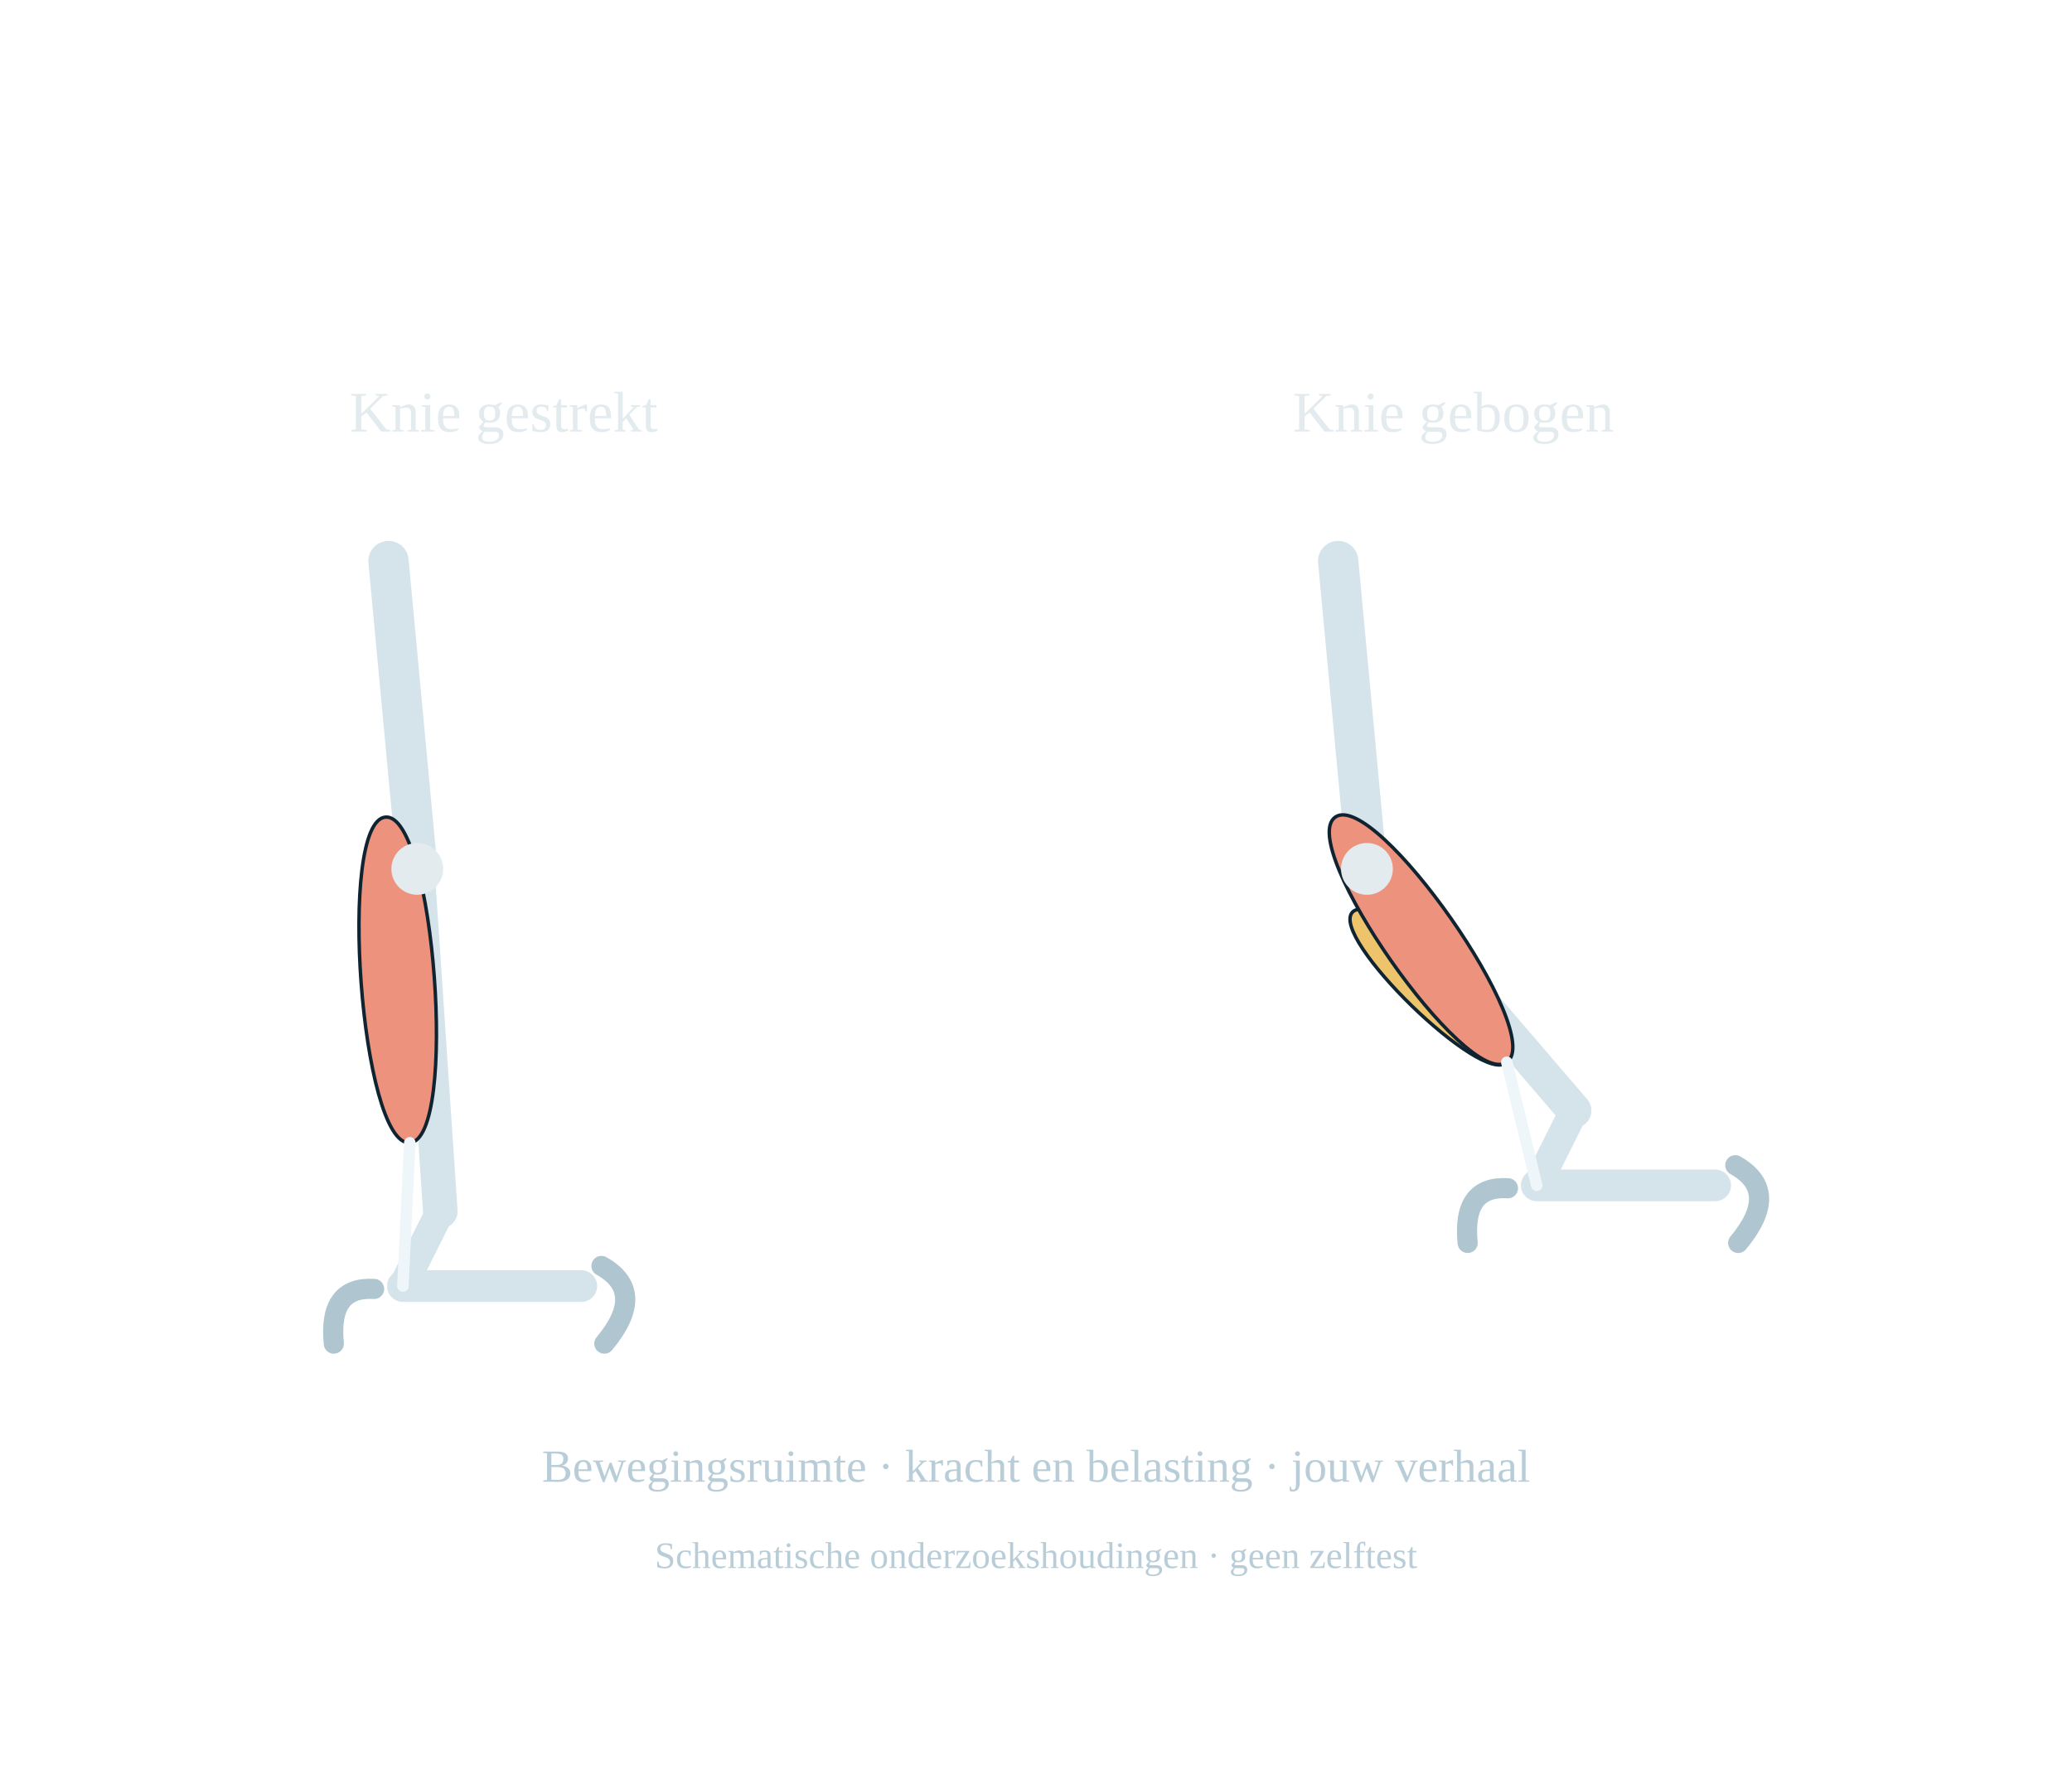
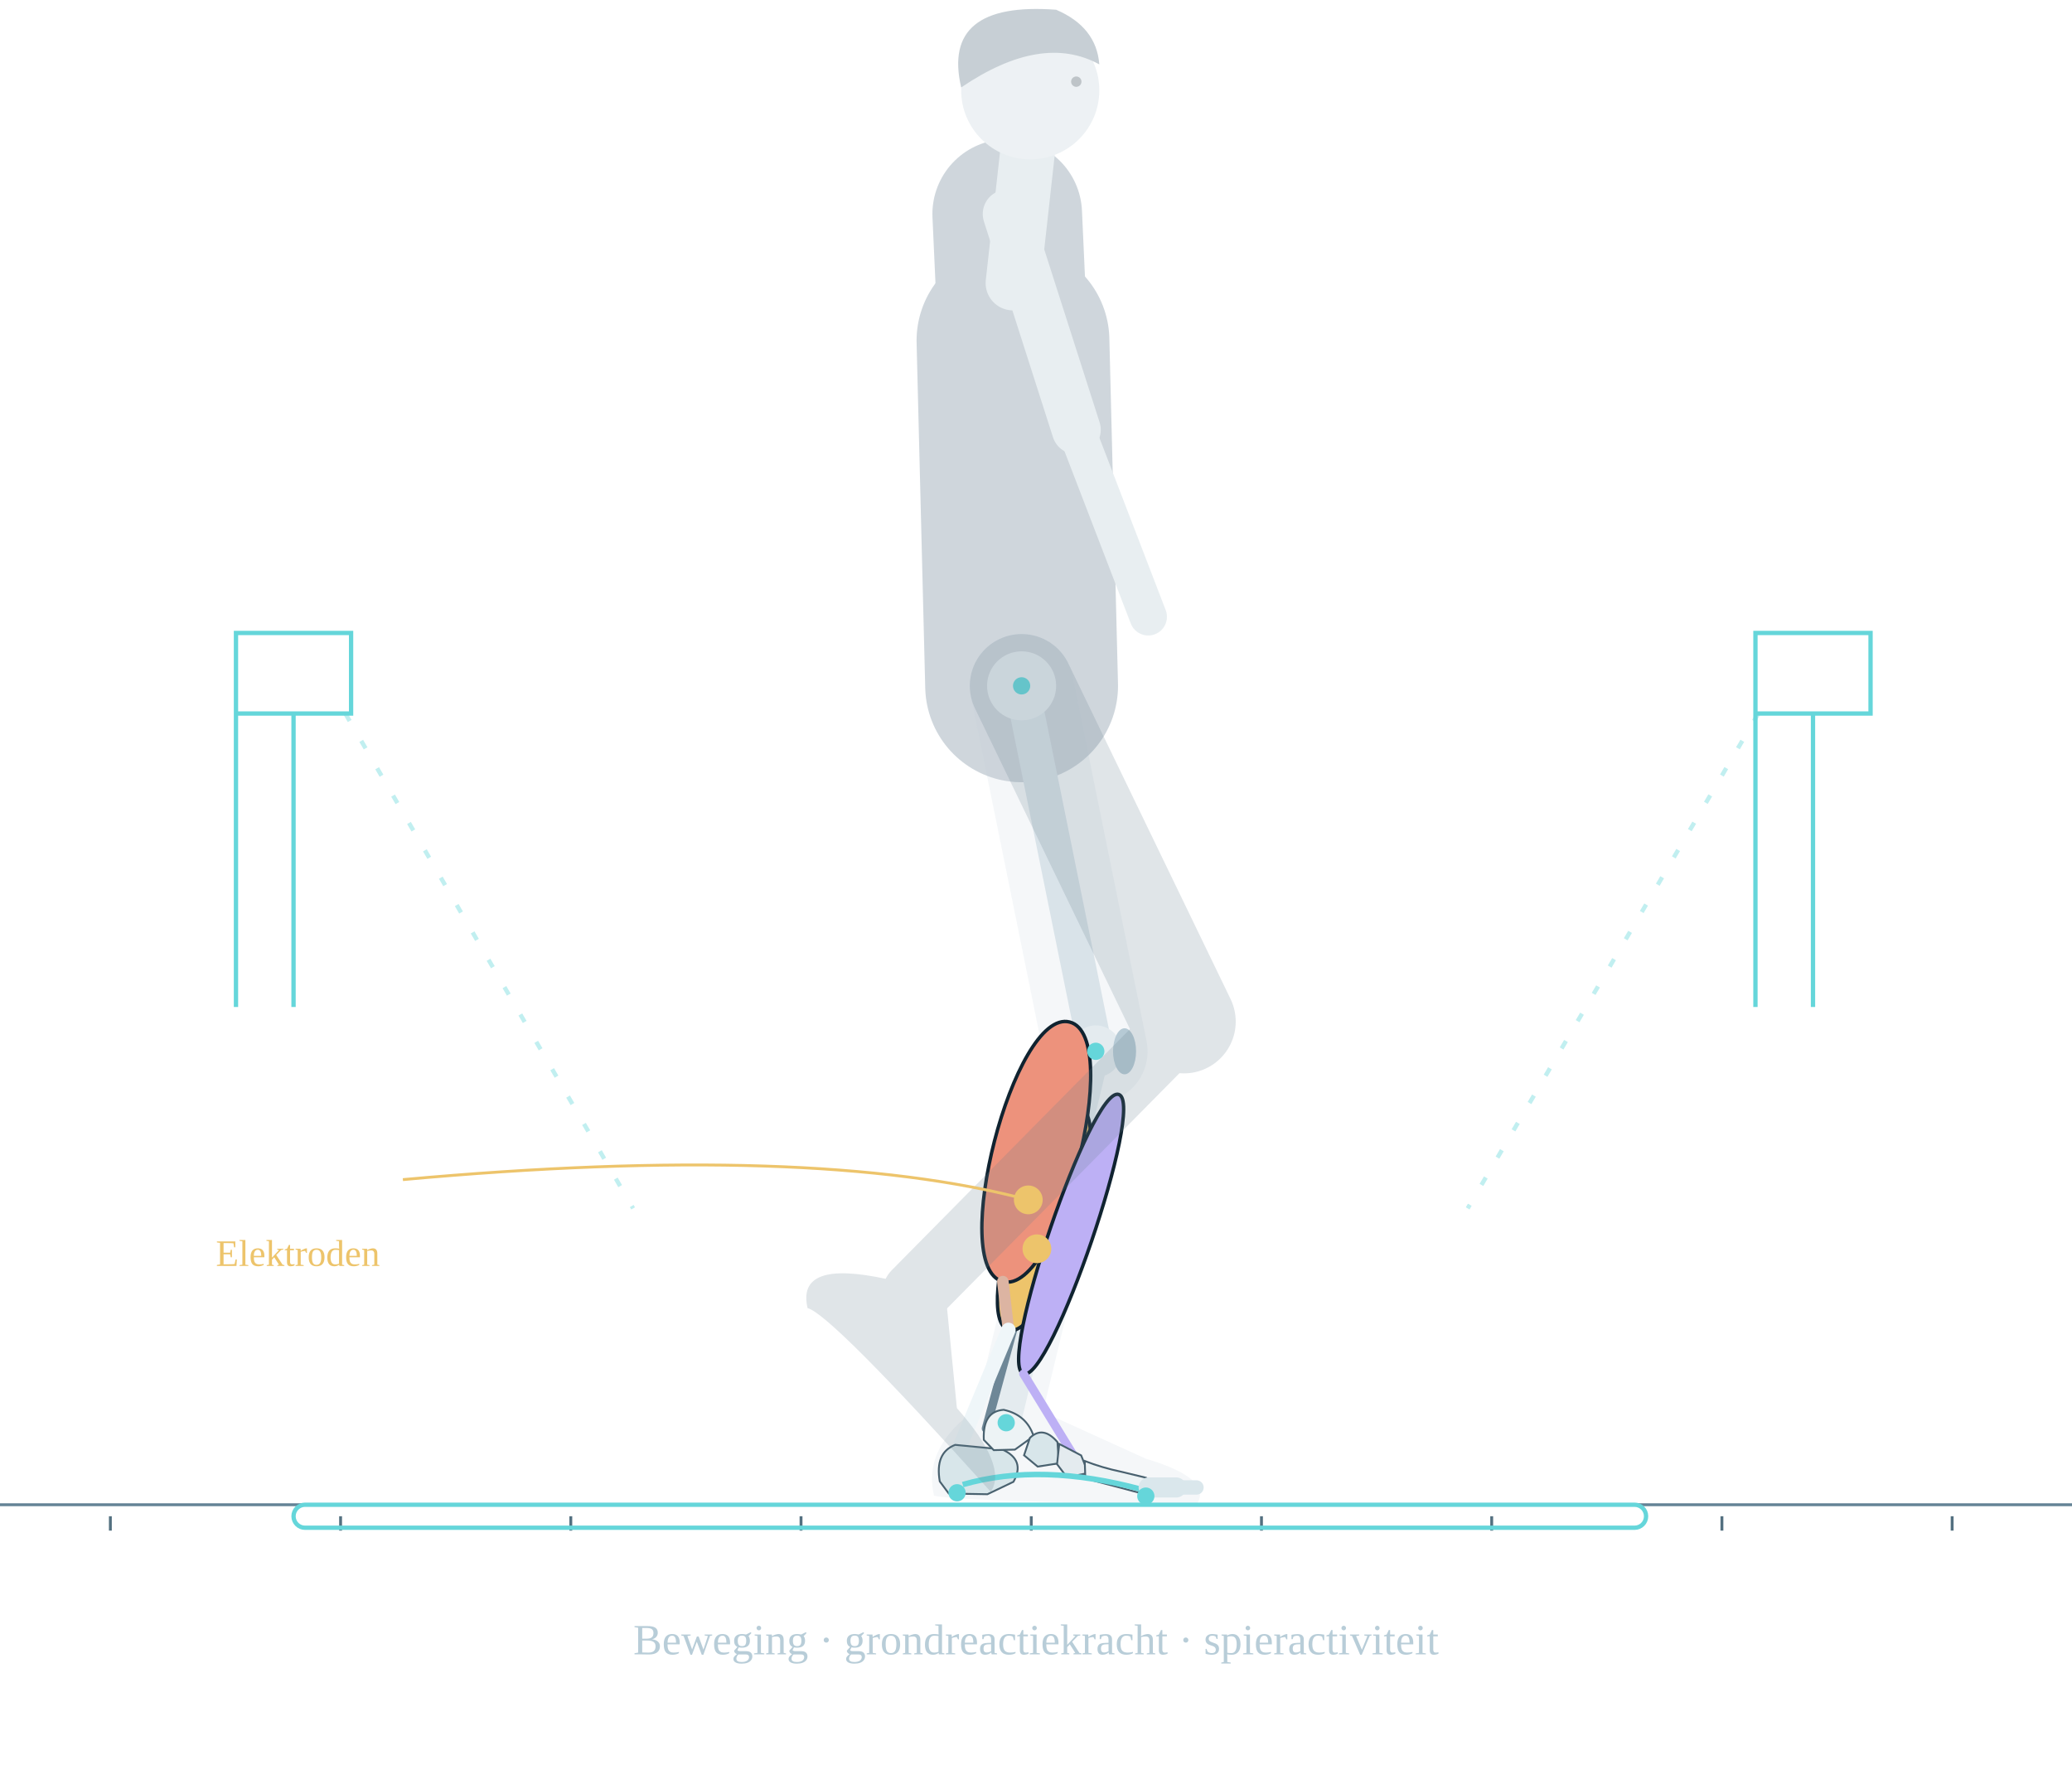
<svg xmlns="http://www.w3.org/2000/svg" viewBox="0 0 720 620" role="img" aria-labelledby="still-6-title">
-   <g>
-     <text x="175" y="150" text-anchor="middle" fill="#E4EBEF" font-size="20">Knie gestrekt</text>
-     <path d="M135,195L145,302" stroke="#D5E3EA" stroke-width="14" stroke-linecap="round" fill="none" />
-     <path d="M145,302L153,421" stroke="#D5E3EA" stroke-width="12" stroke-linecap="round" fill="none" />
-     <path d="M140,447L202,447" stroke="#D5E3EA" stroke-width="11" stroke-linecap="round" fill="none" />
-     <path d="M153,421L140,447" stroke="#D5E3EA" stroke-width="10" stroke-linecap="round" fill="none" />
-     <path d="M140,317 C128.01,317.36 130.41,397.56 142.4,397.2 C154.39,396.84 151.99,316.64 140,317" fill="#EDC46B" stroke="#102330" stroke-width="1.2" />
-     <path d="M134,284 C117.05,285.26 125.45,398.46 142.4,397.2 C159.35,395.94 150.95,282.74 134,284" fill="#ED927C" stroke="#102330" stroke-width="1.2" />
-     <path d="M142.4,397.2L140,447" stroke="#EFF6F9" stroke-width="4" stroke-linecap="round" fill="none" />
-     <circle cx="145" cy="302" r="9" fill="#E4EBEF" />
-     <path d="M116,467q-2,-20 14,-19 M210,467q15,-18 -1,-27" stroke="#AFC5D0" stroke-width="7" stroke-linecap="round" fill="none" />
+   <g transform="">
+     <path d="M-1600,523H2200" stroke="#648396" stroke-width="1" />
+     <path d="M-41.65,527v5" stroke="#537080" />
+     <path d="M38.35,527v5" stroke="#537080" />
+     <path d="M118.35,527v5" stroke="#537080" />
+     <path d="M198.35,527v5" stroke="#537080" />
+     <path d="M278.35,527v5" stroke="#537080" />
+     <path d="M358.35,527v5" stroke="#537080" />
+     <path d="M438.35,527v5" stroke="#537080" />
+     <path d="M518.35,527v5" stroke="#537080" />
+     <path d="M598.35,527v5" stroke="#537080" />
+     <path d="M678.35,527v5" stroke="#537080" />
+     <path d="M758.35,527v5" stroke="#537080" />
+     <path d="M838.35,527v5" stroke="#537080" />
+     <path d="M918.35,527v5" stroke="#537080" />
+     <path d="M998.35,527v5" stroke="#537080" />
+     <path d="M1078.35,527v5" stroke="#537080" />
+     <g opacity="0.28">
+       <path d="M355,238.38L352,118.38" stroke="#526D82" stroke-width="67" stroke-linecap="round" fill="none" />
+       <path d="M352,118.38L350,74.38" stroke="#526D82" stroke-width="52" stroke-linecap="round" fill="none" />
+       <path d="M350,74.38L374,149.38" stroke="#AEC3CD" stroke-width="17" stroke-linecap="round" fill="none" />
+       <path d="M374,149.38L399,214.38" stroke="#AEC3CD" stroke-width="13" stroke-linecap="round" fill="none" />
+       <path d="M352,98.38L358,44.38" stroke="#AEC3CD" stroke-width="19" stroke-linecap="round" fill="none" />
+       <circle cx="358" cy="31.38" r="24" fill="#BDCDD6" />
+       <path d="M334,30.384 Q327,0.384 367,3.384 Q381,9.384 382,22.384 Q362,11.384 334,30.384" fill="#365367" />
+       <circle cx="374" cy="28.38" r="1.8" fill="#142A3A" />
+     </g>
+     <g opacity=".16">
+       <path d="M355,238.38L380.77,365.4" stroke="#BDCDDA" stroke-width="36" stroke-linecap="round" fill="none" />
+       <path d="M380.77,365.4L349.65,494.5" stroke="#BDCDDA" stroke-width="23" stroke-linecap="round" fill="none" />
+       <path d="M339.65,489.5 Q320.57,502.84 324.57,519.84 Q332.57,521.84 415.76,523 Q421.76,514 398.16,507 L359.65,489.5Z" fill="#BDCDDA" />
+     </g>
+     <path d="M355,238.38L380.77,365.4" stroke="#D9E3E9" stroke-width="12" stroke-linecap="round" fill="none" />
+     <circle cx="355" cy="238.38" r="12" fill="#E4EBEF" />
+     <circle cx="380.77" cy="365.4" r="9" fill="#E4EBEF" />
+     <path d="M380.77,365.4L349.65,494.5" stroke="#E4EBEF" stroke-width="10" stroke-linecap="round" fill="none" />
+     <path d="M374.77,378.4L342.65,496.5" stroke="#6E8797" stroke-width="3" stroke-linecap="round" fill="none" />
+     <ellipse cx="390.772" cy="365.395" rx="4" ry="8" fill="#B6CAD5" />
+     <g opacity="1">
+       <path d="M375.1,384.76 C361.76,380.51 337.09,457.97 350.43,462.22 C363.77,466.47 388.44,389.01 375.1,384.76" fill="#EDC46B" stroke="#102330" stroke-width="1.2" />
+       <path d="M371.71,355.23 C352.34,350.25 329.11,440.45 348.48,445.44 C367.84,450.43 391.08,360.22 371.71,355.23" fill="#ED927C" stroke="#102330" stroke-width="1.2" />
+       <path d="M348.48,445.44L350.43,462.22" stroke="#DCB4A2" stroke-width="4" stroke-linecap="round" fill="none" />
+       <path d="M350.43,462.22L330.57,509.84" stroke="#EFF6F9" stroke-width="5" stroke-linecap="round" fill="none" />
+     </g>
+     <g opacity="1">
+       <path d="M388.77,380.4 C379.31,377.17 346.18,474.27 355.65,477.5 C365.11,480.73 398.24,383.62 388.77,380.4" fill="#BDB0F5" stroke="#102330" stroke-width="1.2" />
+       <path d="M355.65,477.5L376.16,511" stroke="#BDB0F5" stroke-width="3" stroke-linecap="round" fill="none" />
+     </g>
+     <g transform="translate(332.57,518.84) rotate(1.031324) scale(.32)">
+       <path d="M-19,-12 Q-25,-43 -3,-52 L48,-48 Q74,-37 61,-13 L33,1 -9,1Z" fill="#D8E6EA" stroke="#49616F" stroke-width="2" />
+       <path d="M28,-58 Q26,-89 49,-91 Q74,-86 82,-63 L62,-48 39,-47Z" fill="#EDF3F5" stroke="#49616F" stroke-width="2" />
+       <path d="M78,-61 Q92,-75 108,-57 L110,-34 87,-30 72,-42Z" fill="#D8E6EA" stroke="#49616F" stroke-width="2" />
+       <path d="M110,-55 L134,-43 142,-24 119,-19 108,-33Z" fill="#E4EBEF" stroke="#49616F" stroke-width="2" />
+       <path d="M138,-37 Q157,-30 178,-26 L205,-20 Q217,-10 204,-2 L180,-8 139,-18Z" fill="#EDF3F5" stroke="#49616F" stroke-width="2" />
+       <path d="M6,-9 Q91,-35 201,-7" fill="none" stroke="#65D6DA" stroke-width="6" opacity="1" />
+     </g>
+     <path d="M399.16,517L408.72,517" stroke="#DAE7EC" stroke-width="7" stroke-linecap="round" fill="none" />
+     <path d="M410.72,517L415.76,517" stroke="#DAE7EC" stroke-width="5" stroke-linecap="round" fill="none" />
+     <circle cx="355" cy="238.38" r="3" fill="#65D6DA" />
+     <circle cx="380.77" cy="365.4" r="3" fill="#65D6DA" />
+     <circle cx="349.65" cy="494.5" r="3" fill="#65D6DA" />
+     <circle cx="332.57" cy="518.84" r="3" fill="#65D6DA" />
+     <circle cx="398.16" cy="520" r="3" fill="#65D6DA" />
+     <g opacity="0.2">
+       <path d="M355,238.38L411.4,355.07" stroke="#637B8C" stroke-width="36" stroke-linecap="round" fill="none" />
+       <path d="M411.4,355.07L318.08,449.55" stroke="#637B8C" stroke-width="23" stroke-linecap="round" fill="none" />
+       <path d="M308.08,444.55 Q276.63,437.66 280.63,454.66 Q288.63,456.66 344.29,518.51 Q350.29,509.51 332.51,489.42 L328.08,444.55Z" fill="#637B8C" />
+     </g>
  </g>
-   <g>
-     <text x="505" y="150" text-anchor="middle" fill="#E4EBEF" font-size="20">Knie gebogen</text>
-     <path d="M465,195L475,302" stroke="#D5E3EA" stroke-width="14" stroke-linecap="round" fill="none" />
-     <path d="M475,302L547,386" stroke="#D5E3EA" stroke-width="12" stroke-linecap="round" fill="none" />
-     <path d="M534,412L596,412" stroke="#D5E3EA" stroke-width="11" stroke-linecap="round" fill="none" />
-     <path d="M547,386L534,412" stroke="#D5E3EA" stroke-width="10" stroke-linecap="round" fill="none" />
-     <path d="M470,317 C461.63,325.6 515.23,377.8 523.6,369.2 C531.97,360.6 478.37,308.4 470,317" fill="#EDC46B" stroke="#102330" stroke-width="1.2" />
-     <path d="M464,284 C450.07,293.74 509.67,378.94 523.6,369.2 C537.53,359.46 477.93,274.26 464,284" fill="#ED927C" stroke="#102330" stroke-width="1.2" />
-     <path d="M523.6,369.2L534,412" stroke="#EFF6F9" stroke-width="4" stroke-linecap="round" fill="none" />
-     <circle cx="475" cy="302" r="9" fill="#E4EBEF" />
-     <path d="M510,432q-2,-20 14,-19 M604,432q15,-18 -1,-27" stroke="#AFC5D0" stroke-width="7" stroke-linecap="round" fill="none" />
+   <g stroke="#65D6DA" fill="none" stroke-width="1.5">
+     <g opacity="1">
+       <path d="M82,350V220h40v28H82m20,0V350 M610,350V220h40v28h-40m20,0V350" />
+       <path d="M120,248L220,420 M611,248L510,420" stroke-dasharray="3 8" opacity=".4" />
+     </g>
+     <rect opacity="1" x="102" y="523" width="470" height="8" rx="4" />
  </g>
-   <text x="360" y="515" text-anchor="middle" fill="#B8CDD8" font-size="16">Bewegingsruimte · kracht en belasting · jouw verhaal</text>
-   <text x="360" y="545" text-anchor="middle" fill="#B8CDD8" font-size="13">Schematische onderzoekshoudingen · geen zelftest</text>
+   <g opacity="1">
+     <circle cx="357.32" cy="417.04" r="5" fill="#EDC46B" />
+     <circle cx="360.32" cy="434.04" r="5" fill="#EDC46B" />
+     <path d="M357.32,417.04Q282.323,397.036 140,410" stroke="#EDC46B" fill="none" />
+     <text x="75" y="440" fill="#EDC46B" font-size="13">Elektroden</text>
+   </g>
+   <text x="360" y="575" text-anchor="middle" fill="#B8CDD8" font-size="15">Beweging · grondreactiekracht · spieractiviteit</text>
</svg>
